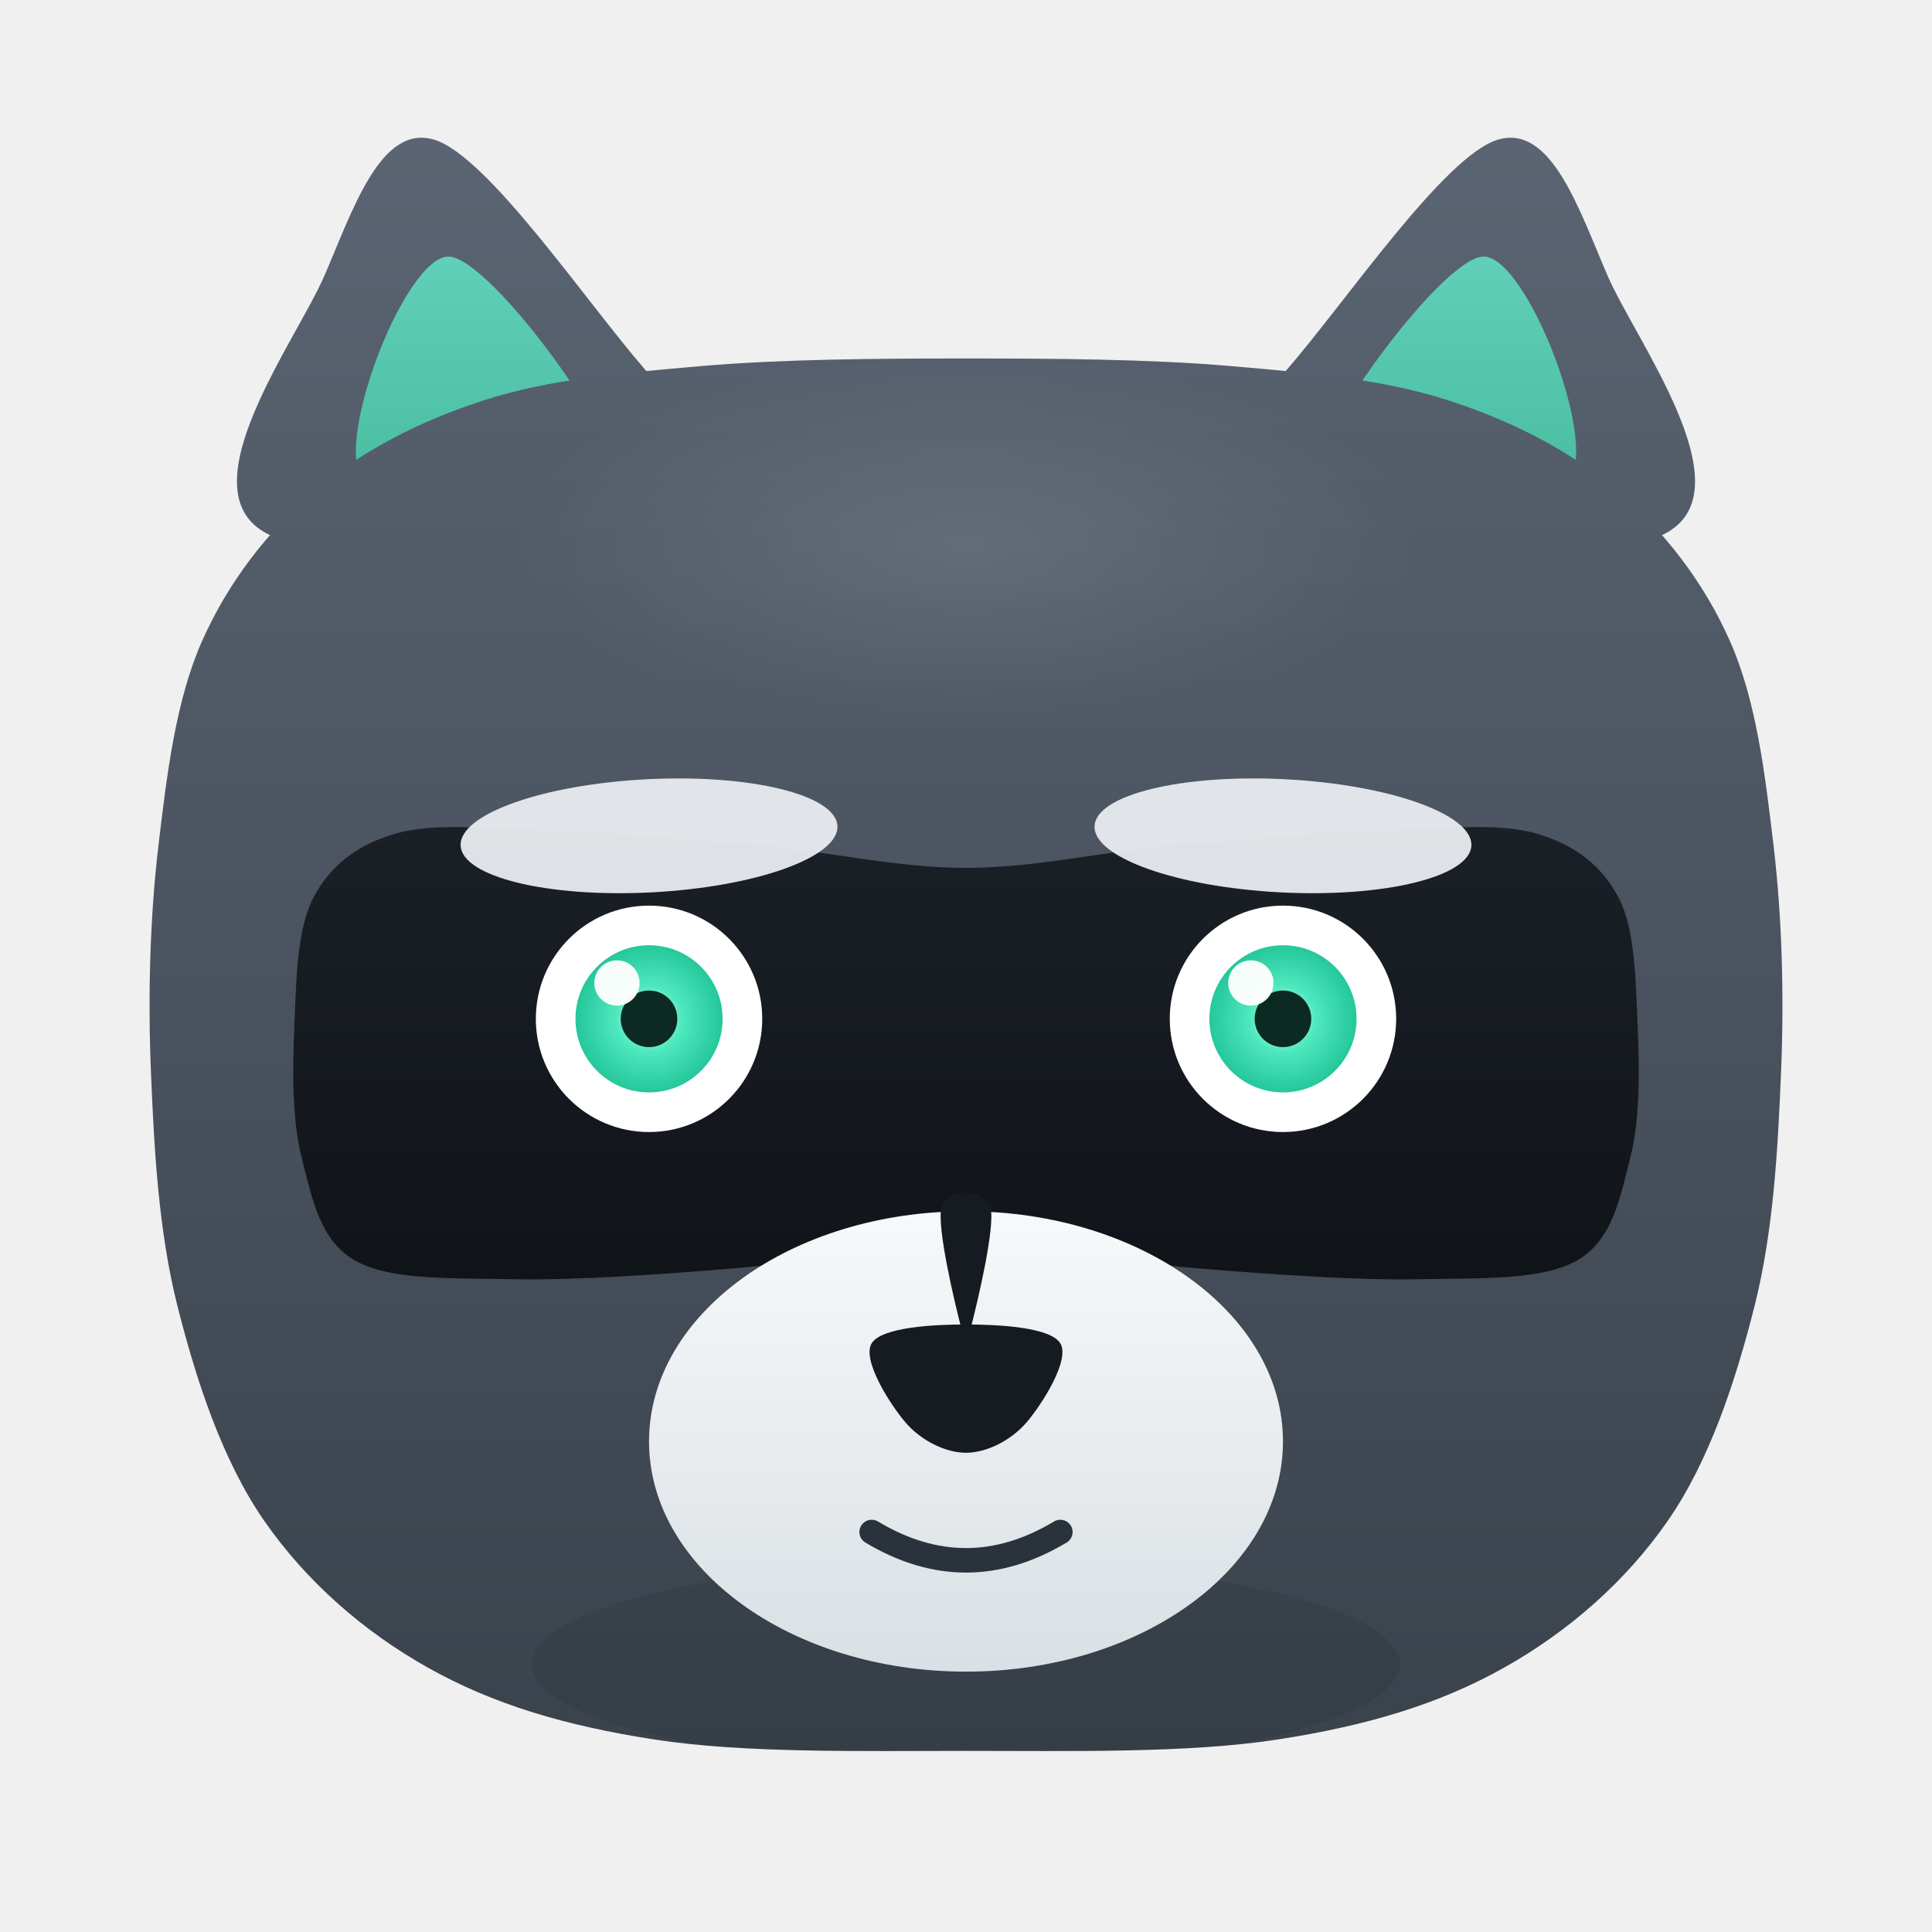
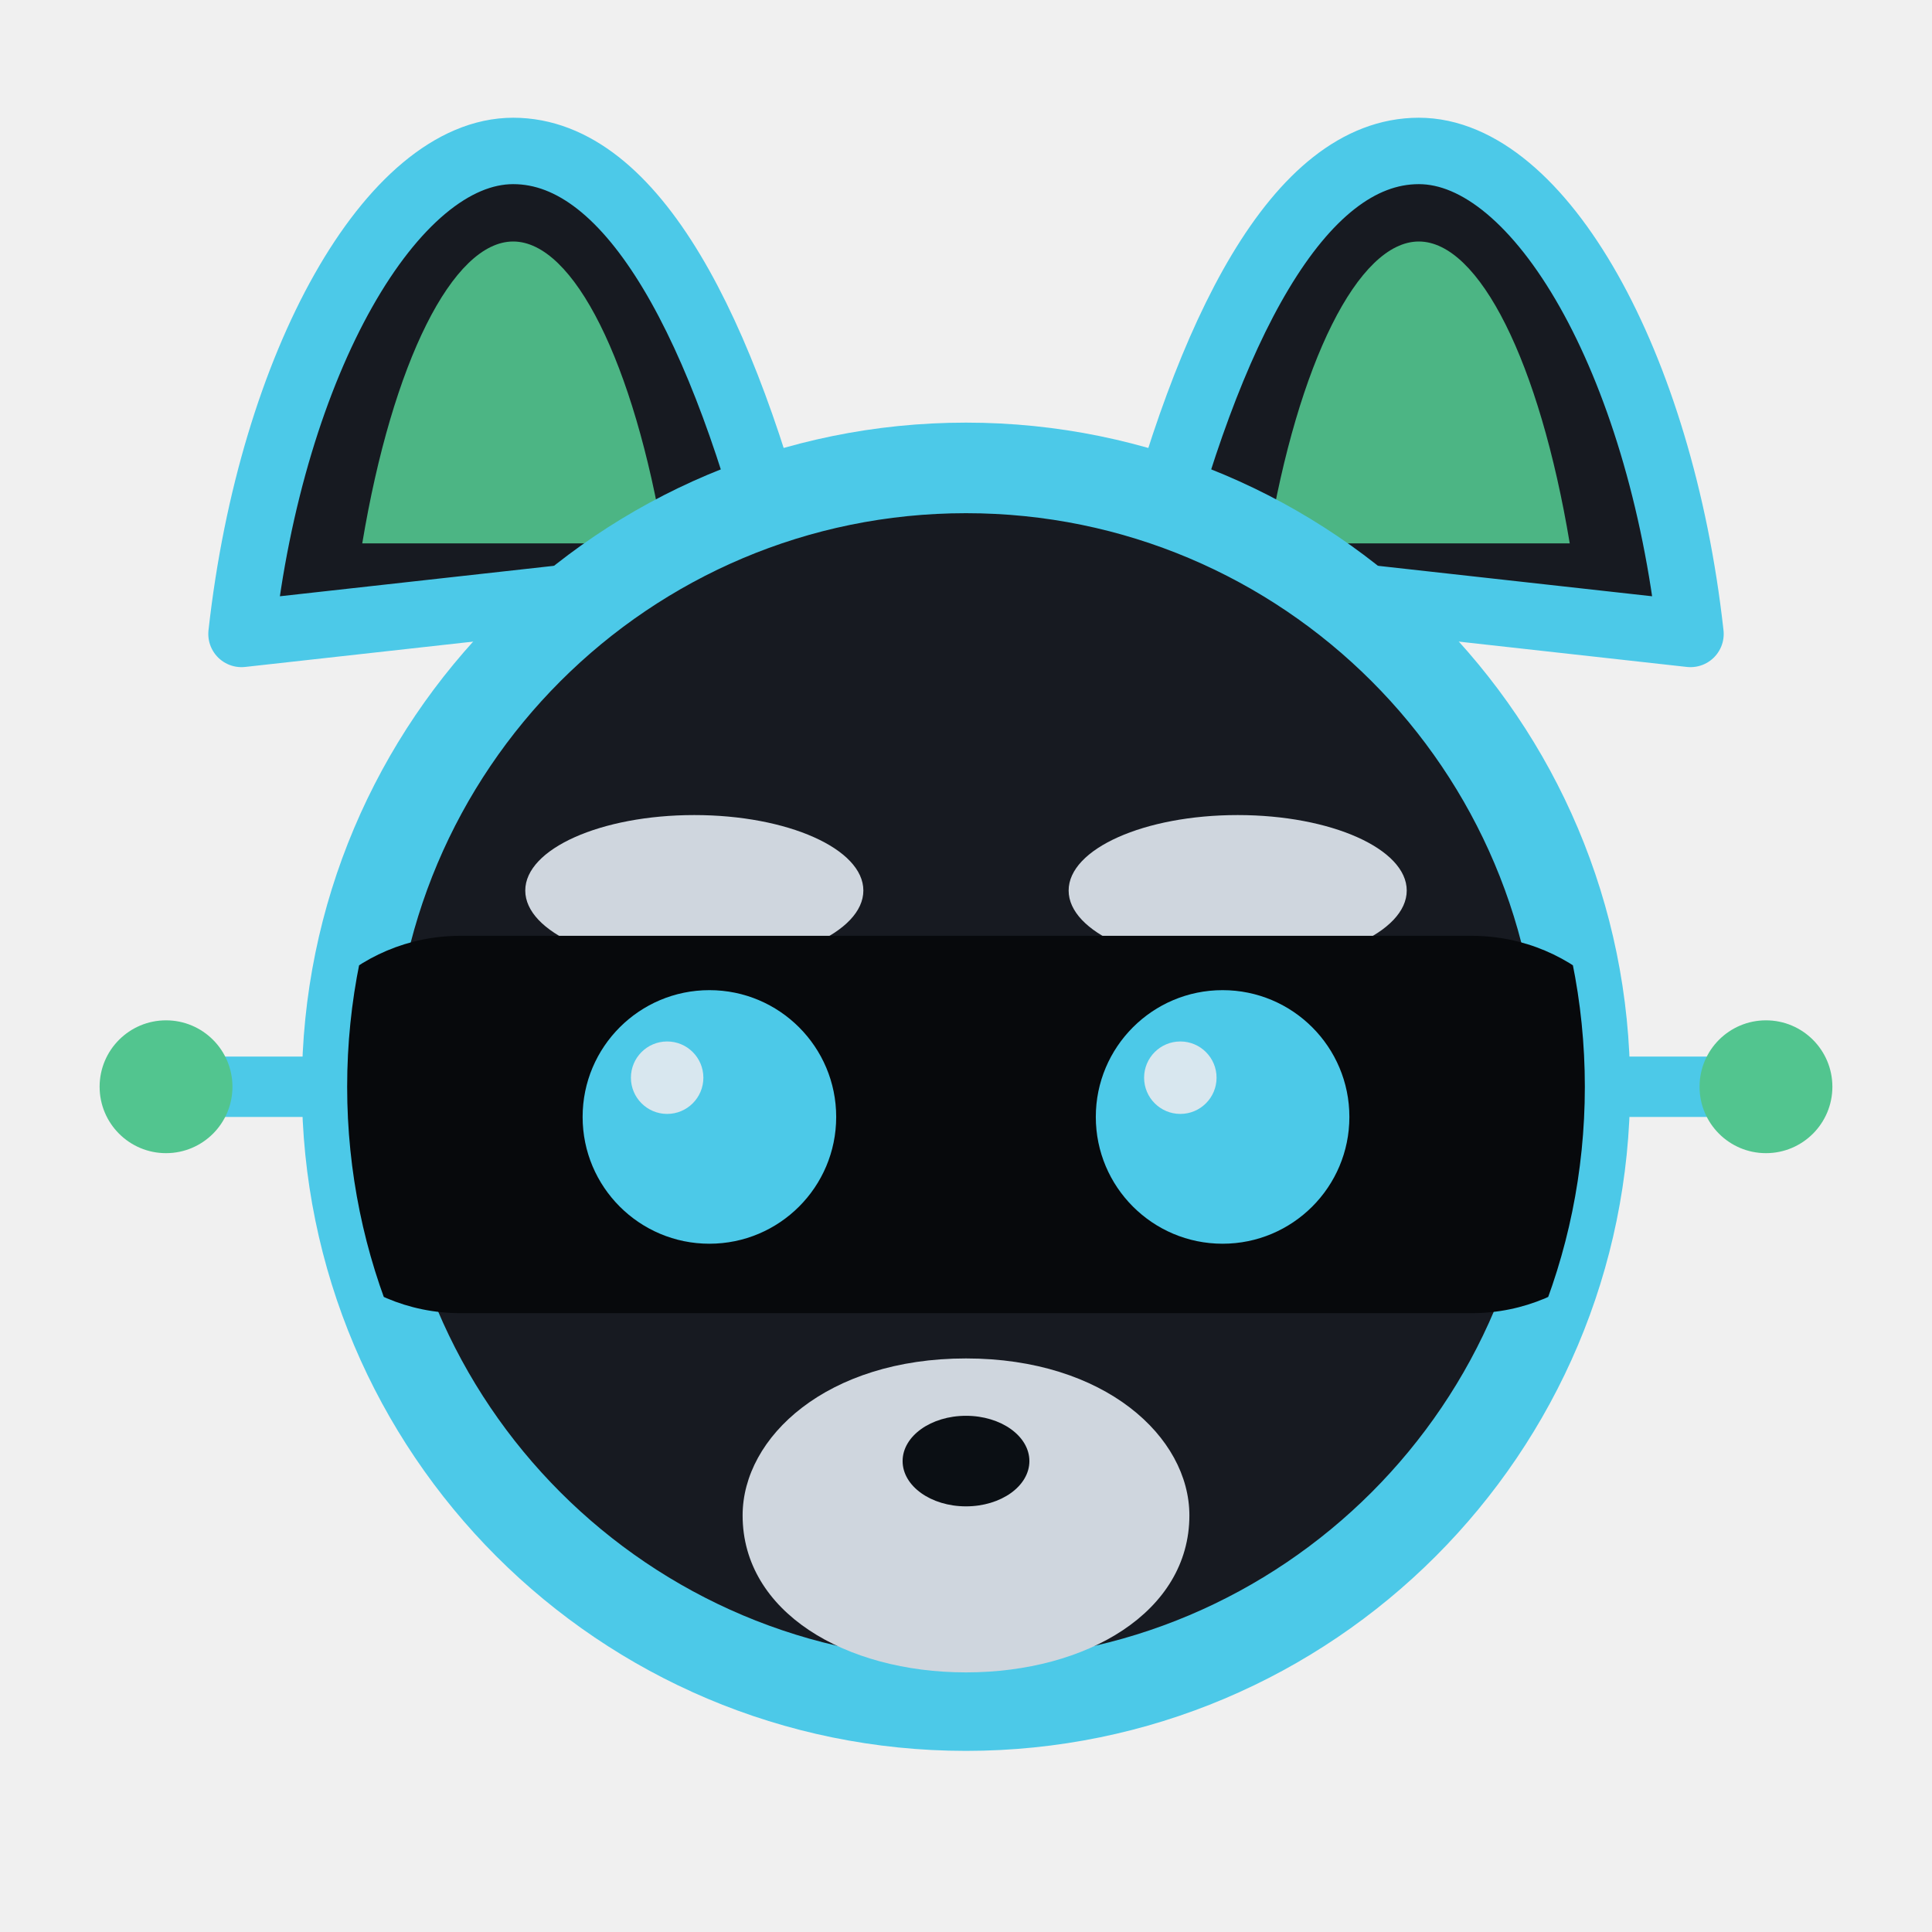
- <svg xmlns="http://www.w3.org/2000/svg" viewBox="0 0 1024 1024" width="1024" height="1024">
+ <svg xmlns="http://www.w3.org/2000/svg" viewBox="0 0 64 64" width="64" height="64" role="img" aria-label="Araiguma: a raccoon face that is also a network observation node">
  <defs>
-     <linearGradient id="fur" gradientUnits="userSpaceOnUse" x1="0" y1="30" x2="0" y2="930">
-       <stop offset="0" stop-color="#5C6674" />
-       <stop offset="1" stop-color="#3A424C" />
-     </linearGradient>
-     <linearGradient id="inner" gradientUnits="userSpaceOnUse" x1="0" y1="100" x2="0" y2="280">
-       <stop offset="0" stop-color="#66D6BE" />
-       <stop offset="1" stop-color="#46B99C" />
-     </linearGradient>
-     <linearGradient id="maskg" gradientUnits="userSpaceOnUse" x1="0" y1="436" x2="0" y2="682">
-       <stop offset="0" stop-color="#1B2027" />
-       <stop offset="1" stop-color="#101419" />
-     </linearGradient>
-     <linearGradient id="muz" gradientUnits="userSpaceOnUse" x1="0" y1="640" x2="0" y2="890">
-       <stop offset="0" stop-color="#F7F9FA" />
-       <stop offset="1" stop-color="#D9DFE4" />
-     </linearGradient>
-     <radialGradient id="iris">
-       <stop offset="0" stop-color="#D9FFF2" />
-       <stop offset="0.45" stop-color="#4FE8BE" />
-       <stop offset="1" stop-color="#24C79B" />
-     </radialGradient>
-     <radialGradient id="gloss">
-       <stop offset="0" stop-color="#FFFFFF" stop-opacity="0.10" />
-       <stop offset="1" stop-color="#FFFFFF" stop-opacity="0" />
-     </radialGradient>
-     <clipPath id="headclip">
-       <path d="M 512 190 C 558.67 190 609.5 190.33 652 194 C 694.5 197.67 732.83 201 767 212 C 801.17 223 832 238.67 857 260 C 882 281.33 903.17 308.67 917 340 C 930.83 371.33 935.5 410 940 448 C 944.5 486 945.67 527.33 944 568 C 942.33 608.67 940 652.33 930 692 C 920 731.67 906.17 774 884 806 C 861.83 838 831.5 864.67 797 884 C 762.5 903.33 724.5 914.67 677 922 C 629.5 929.33 567 928 512 928 C 457 928 394.5 929.33 347 922 C 299.5 914.67 261.5 903.33 227 884 C 192.5 864.67 162.17 838 140 806 C 117.83 774 104 731.67 94 692 C 84 652.33 81.67 608.67 80 568 C 78.33 527.33 79.5 486 84 448 C 88.5 410 93.17 371.33 107 340 C 120.83 308.67 142 281.33 167 260 C 192 238.67 222.83 223 257 212 C 291.17 201 329.5 197.67 372 194 C 414.5 190.33 465.33 190 512 190 Z" />
+     <clipPath id="araiguma-head">
+       <circle cx="32" cy="36" r="20.5" />
    </clipPath>
  </defs>
-   <path d="M 230 74 C 258.33 82.33 310.67 160 342 196 C 373.33 232 451.67 275.67 418 290 C 384.33 304.33 181 306 140 282 C 99 258 157 180.67 172 146 C 187 111.33 201.67 65.67 230 74 Z" fill="url(#fur)" />
-   <path d="M 794 74 C 765.67 82.33 713.33 160 682 196 C 650.67 232 572.33 275.67 606 290 C 639.67 304.33 843 306 884 282 C 925 258 867 180.67 852 146 C 837 111.33 822.33 65.67 794 74 Z" fill="url(#fur)" />
-   <path d="M 238 136 C 215.33 135 177 233.33 192 254 C 207 274.67 320.33 279.67 328 260 C 335.67 240.33 260.67 137 238 136 Z" fill="url(#inner)" />
-   <path d="M 786 136 C 808.67 135 847 233.33 832 254 C 817 274.67 703.67 279.67 696 260 C 688.33 240.33 763.33 137 786 136 Z" fill="url(#inner)" />
-   <path d="M 512 190 C 558.67 190 609.5 190.33 652 194 C 694.5 197.67 732.83 201 767 212 C 801.17 223 832 238.67 857 260 C 882 281.33 903.17 308.67 917 340 C 930.83 371.33 935.5 410 940 448 C 944.5 486 945.67 527.33 944 568 C 942.33 608.67 940 652.33 930 692 C 920 731.67 906.17 774 884 806 C 861.83 838 831.5 864.67 797 884 C 762.5 903.33 724.5 914.67 677 922 C 629.5 929.33 567 928 512 928 C 457 928 394.5 929.33 347 922 C 299.5 914.67 261.5 903.33 227 884 C 192.5 864.67 162.17 838 140 806 C 117.83 774 104 731.67 94 692 C 84 652.33 81.67 608.67 80 568 C 78.33 527.33 79.5 486 84 448 C 88.5 410 93.17 371.33 107 340 C 120.83 308.67 142 281.33 167 260 C 192 238.67 222.83 223 257 212 C 291.17 201 329.5 197.67 372 194 C 414.5 190.33 465.33 190 512 190 Z" fill="url(#fur)" />
-   <ellipse cx="512" cy="288" rx="240" ry="100" fill="url(#gloss)" clip-path="url(#headclip)" />
-   <ellipse cx="512" cy="882" rx="230" ry="54" fill="#000000" opacity="0.08" clip-path="url(#headclip)" />
-   <path d="M 512 460 C 548.67 460 584.5 451.33 622 448 C 659.5 444.67 704.83 441 737 440 C 769.17 439 794.83 436 815 442 C 835.17 448 849.17 459 858 476 C 866.83 493 867 521 868 544 C 869 567 869.33 593.33 864 614 C 858.67 634.67 854.67 657.33 836 668 C 817.33 678.67 786 677.33 752 678 C 718 678.67 672 675.33 632 672 C 592 668.67 552 658 512 658 C 472 658 432 668.67 392 672 C 352 675.33 306 678.67 272 678 C 238 677.33 206.67 678.67 188 668 C 169.33 657.33 165.33 634.67 160 614 C 154.67 593.33 155 567 156 544 C 157 521 157.17 493 166 476 C 174.83 459 188.83 448 209 442 C 229.17 436 254.83 439 287 440 C 319.17 441 364.5 444.67 402 448 C 439.5 451.33 475.33 460 512 460 Z" fill="url(#maskg)" />
-   <ellipse cx="344" cy="443" rx="100" ry="30" fill="#E8ECEF" opacity="0.95" transform="rotate(-3 344 443)" />
-   <ellipse cx="680" cy="443" rx="100" ry="30" fill="#E8ECEF" opacity="0.95" transform="rotate(3 680 443)" />
-   <ellipse cx="512" cy="764" rx="168" ry="122" fill="url(#muz)" />
-   <path d="M 499 640 C 501.67 629.67 522.33 629.67 525 640 C 527.67 650.33 517.67 691.67 515 702 C 512.33 712.33 511.67 712.33 509 702 C 506.33 691.67 496.33 650.33 499 640 Z" fill="#161B22" />
-   <path d="M 462 712 C 467.33 703.33 495.33 702 512 702 C 528.67 702 556.67 703.33 562 712 C 567.33 720.67 552.33 744.33 544 754 C 535.67 763.67 522.67 770 512 770 C 501.33 770 488.33 763.67 480 754 C 471.67 744.33 456.67 720.67 462 712 Z" fill="#161B22" />
-   <path d="M 462 812 Q 512 842 562 812" fill="none" stroke="#2A323C" stroke-width="13" stroke-linecap="round" />
-   <circle cx="344" cy="540" r="60" fill="#FFFFFF" />
-   <circle cx="344" cy="540" r="39" fill="url(#iris)" />
-   <circle cx="344" cy="540" r="15" fill="#0B2A22" />
-   <circle cx="327" cy="521" r="12" fill="#FFFFFF" opacity="0.95" />
-   <circle cx="680" cy="540" r="60" fill="#FFFFFF" />
-   <circle cx="680" cy="540" r="39" fill="url(#iris)" />
-   <circle cx="680" cy="540" r="15" fill="#0B2A22" />
-   <circle cx="663" cy="521" r="12" fill="#FFFFFF" opacity="0.95" />
+   <g stroke="#4cc9e8" stroke-width="2" stroke-linecap="round">
+     <path d="M11.5 36 H5.5" />
+     <path d="M52.5 36 H58.5" />
+   </g>
+   <g fill="#52c58f">
+     <circle cx="5.5" cy="36" r="2.2" />
+     <circle cx="58.5" cy="36" r="2.2" />
+   </g>
+   <path d="M8 21 C9 12 13 5 17 5 C21 5 24 11 26 19 Z" fill="#171a21" stroke="#4cc9e8" stroke-width="2.2" stroke-linejoin="round" />
+   <path d="M56 21 C55 12 51 5 47 5 C43 5 40 11 38 19 Z" fill="#171a21" stroke="#4cc9e8" stroke-width="2.2" stroke-linejoin="round" />
+   <path d="M12 18 C13 12 15 8 17 8 C19 8 21 12 22 18 Z" fill="#52c58f" opacity="0.9" />
+   <path d="M52 18 C51 12 49 8 47 8 C45 8 43 12 42 18 Z" fill="#52c58f" opacity="0.9" />
+   <circle cx="32" cy="36" r="20.5" fill="#171a21" stroke="#4cc9e8" stroke-width="3" />
+   <ellipse cx="23" cy="29.5" rx="5.6" ry="2.5" fill="#cfd6de" clip-path="url(#araiguma-head)" />
+   <ellipse cx="41" cy="29.5" rx="5.6" ry="2.5" fill="#cfd6de" clip-path="url(#araiguma-head)" />
+   <rect x="9" y="31" width="46" height="12.5" rx="6.25" fill="#07090c" clip-path="url(#araiguma-head)" />
+   <circle cx="23.5" cy="37" r="4.2" fill="#4cc9e8" />
+   <circle cx="40.5" cy="37" r="4.2" fill="#4cc9e8" />
+   <circle cx="22.1" cy="35.7" r="1.2" fill="#e8eaef" opacity="0.9" />
+   <circle cx="39.1" cy="35.7" r="1.2" fill="#e8eaef" opacity="0.9" />
+   <path d="M32 45 C36.6 45 39.4 47.6 39.4 50.2 C39.4 53.4 36 55.4 32 55.4 C28 55.4 24.6 53.4 24.6 50.2 C24.6 47.6 27.4 45 32 45 Z" fill="#cfd6de" />
+   <ellipse cx="32" cy="48.4" rx="2.1" ry="1.5" fill="#0b0f14" />
</svg>
